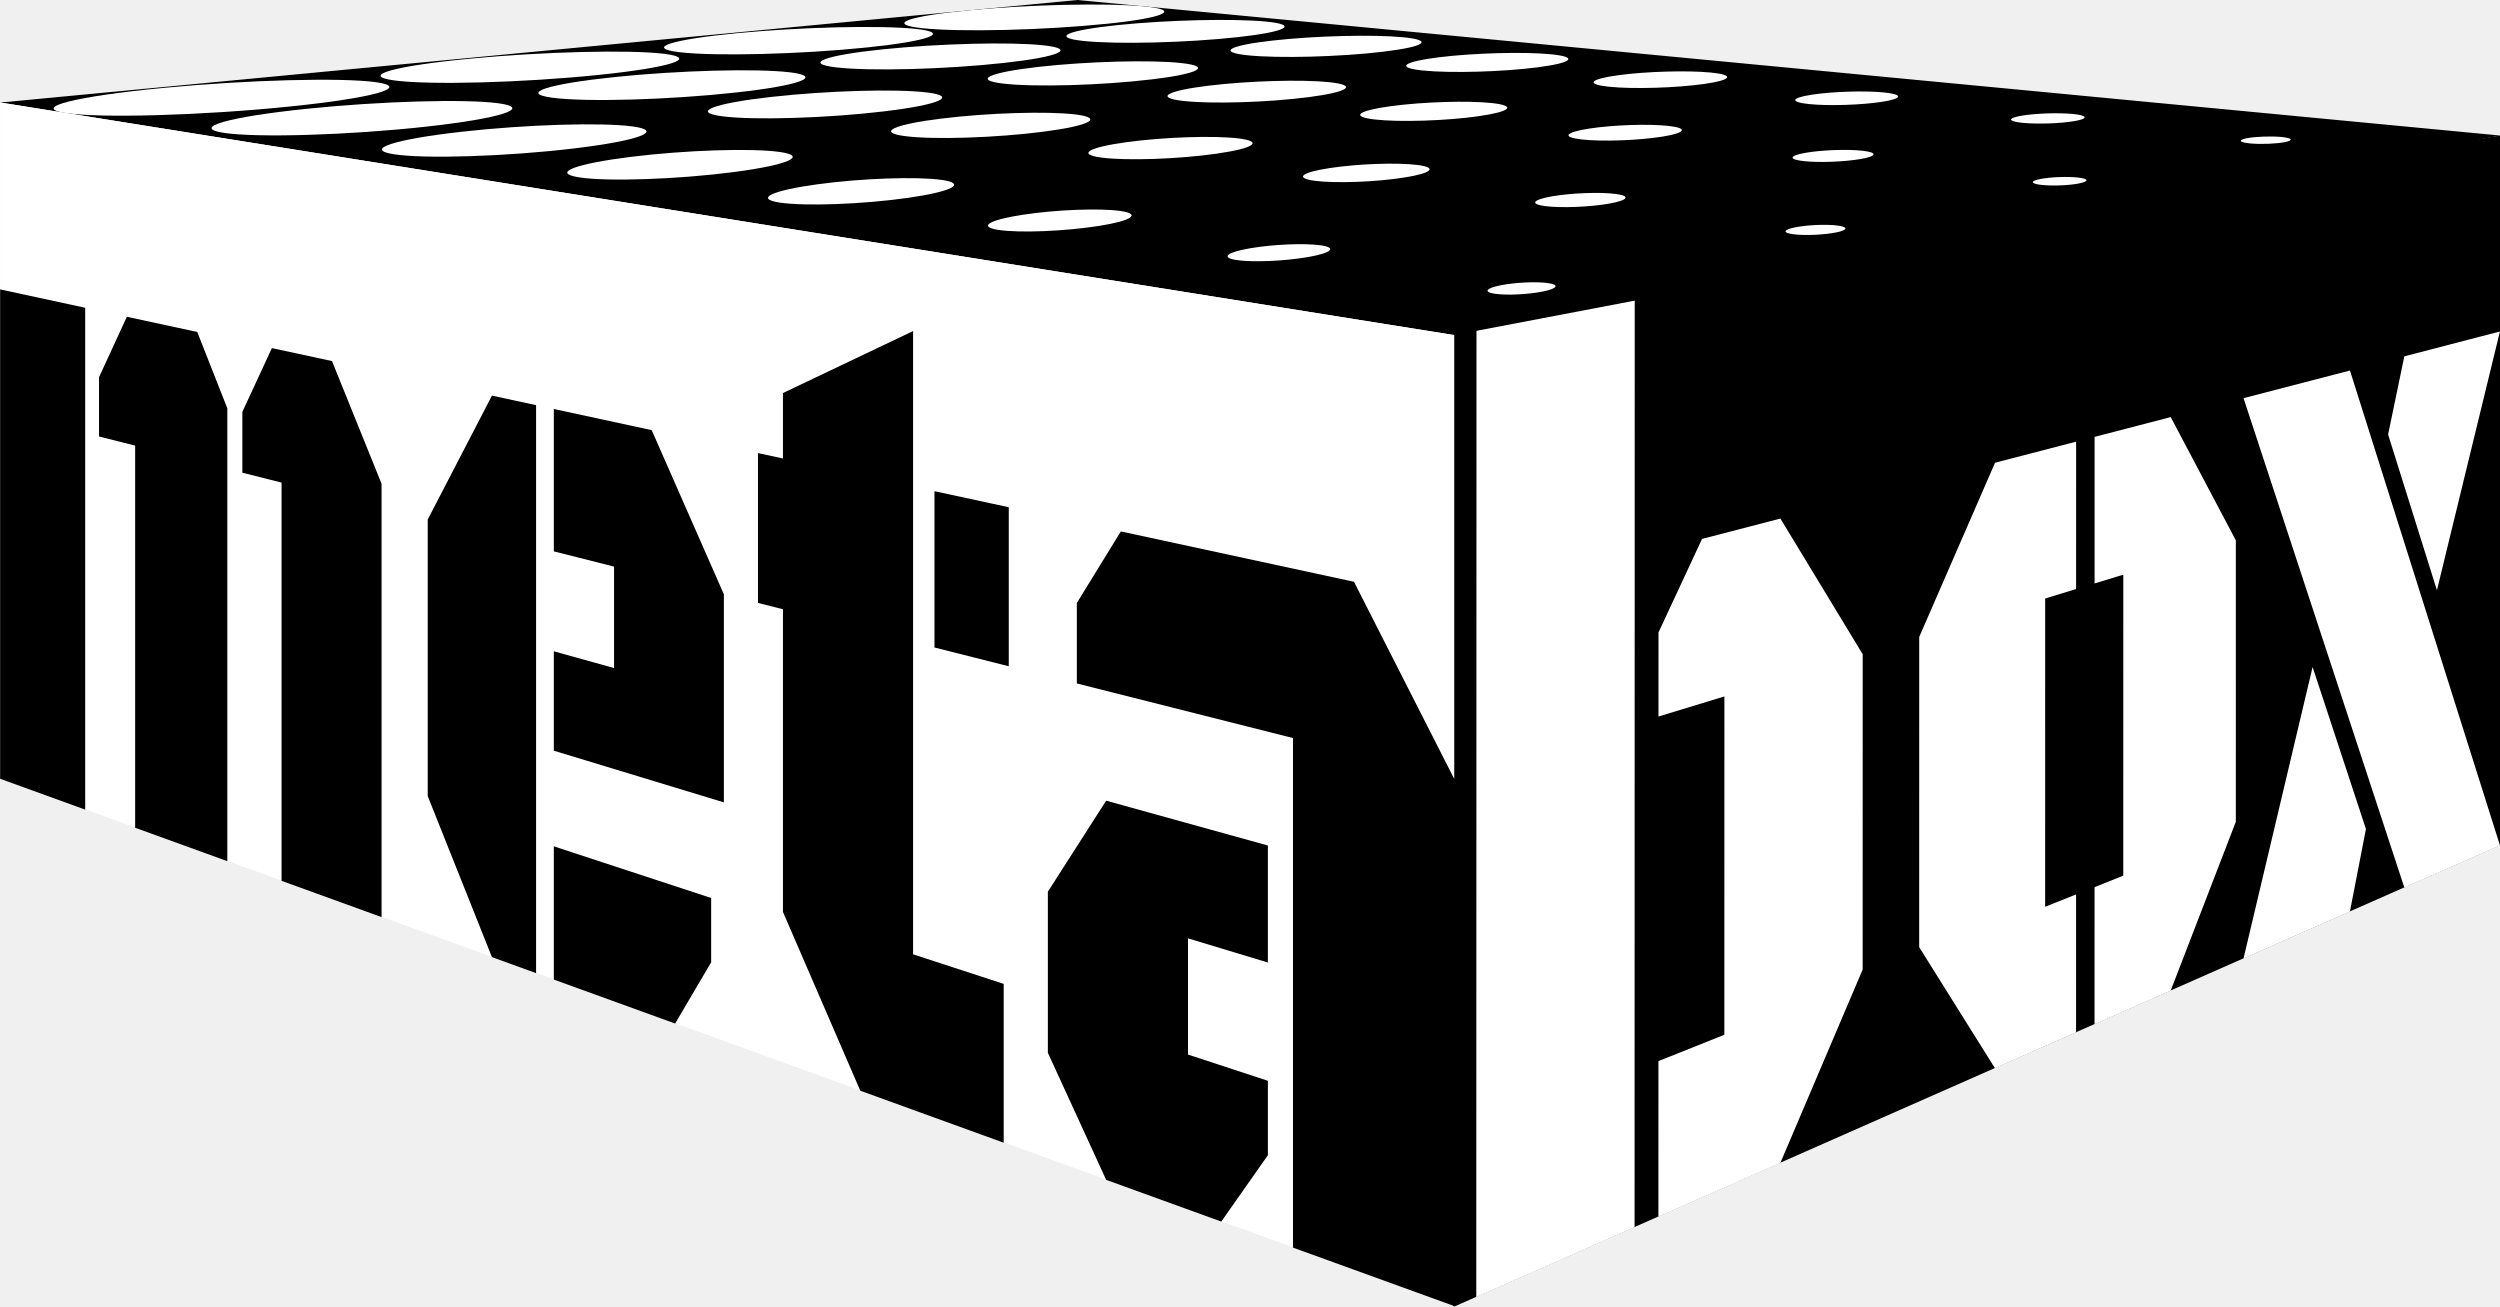
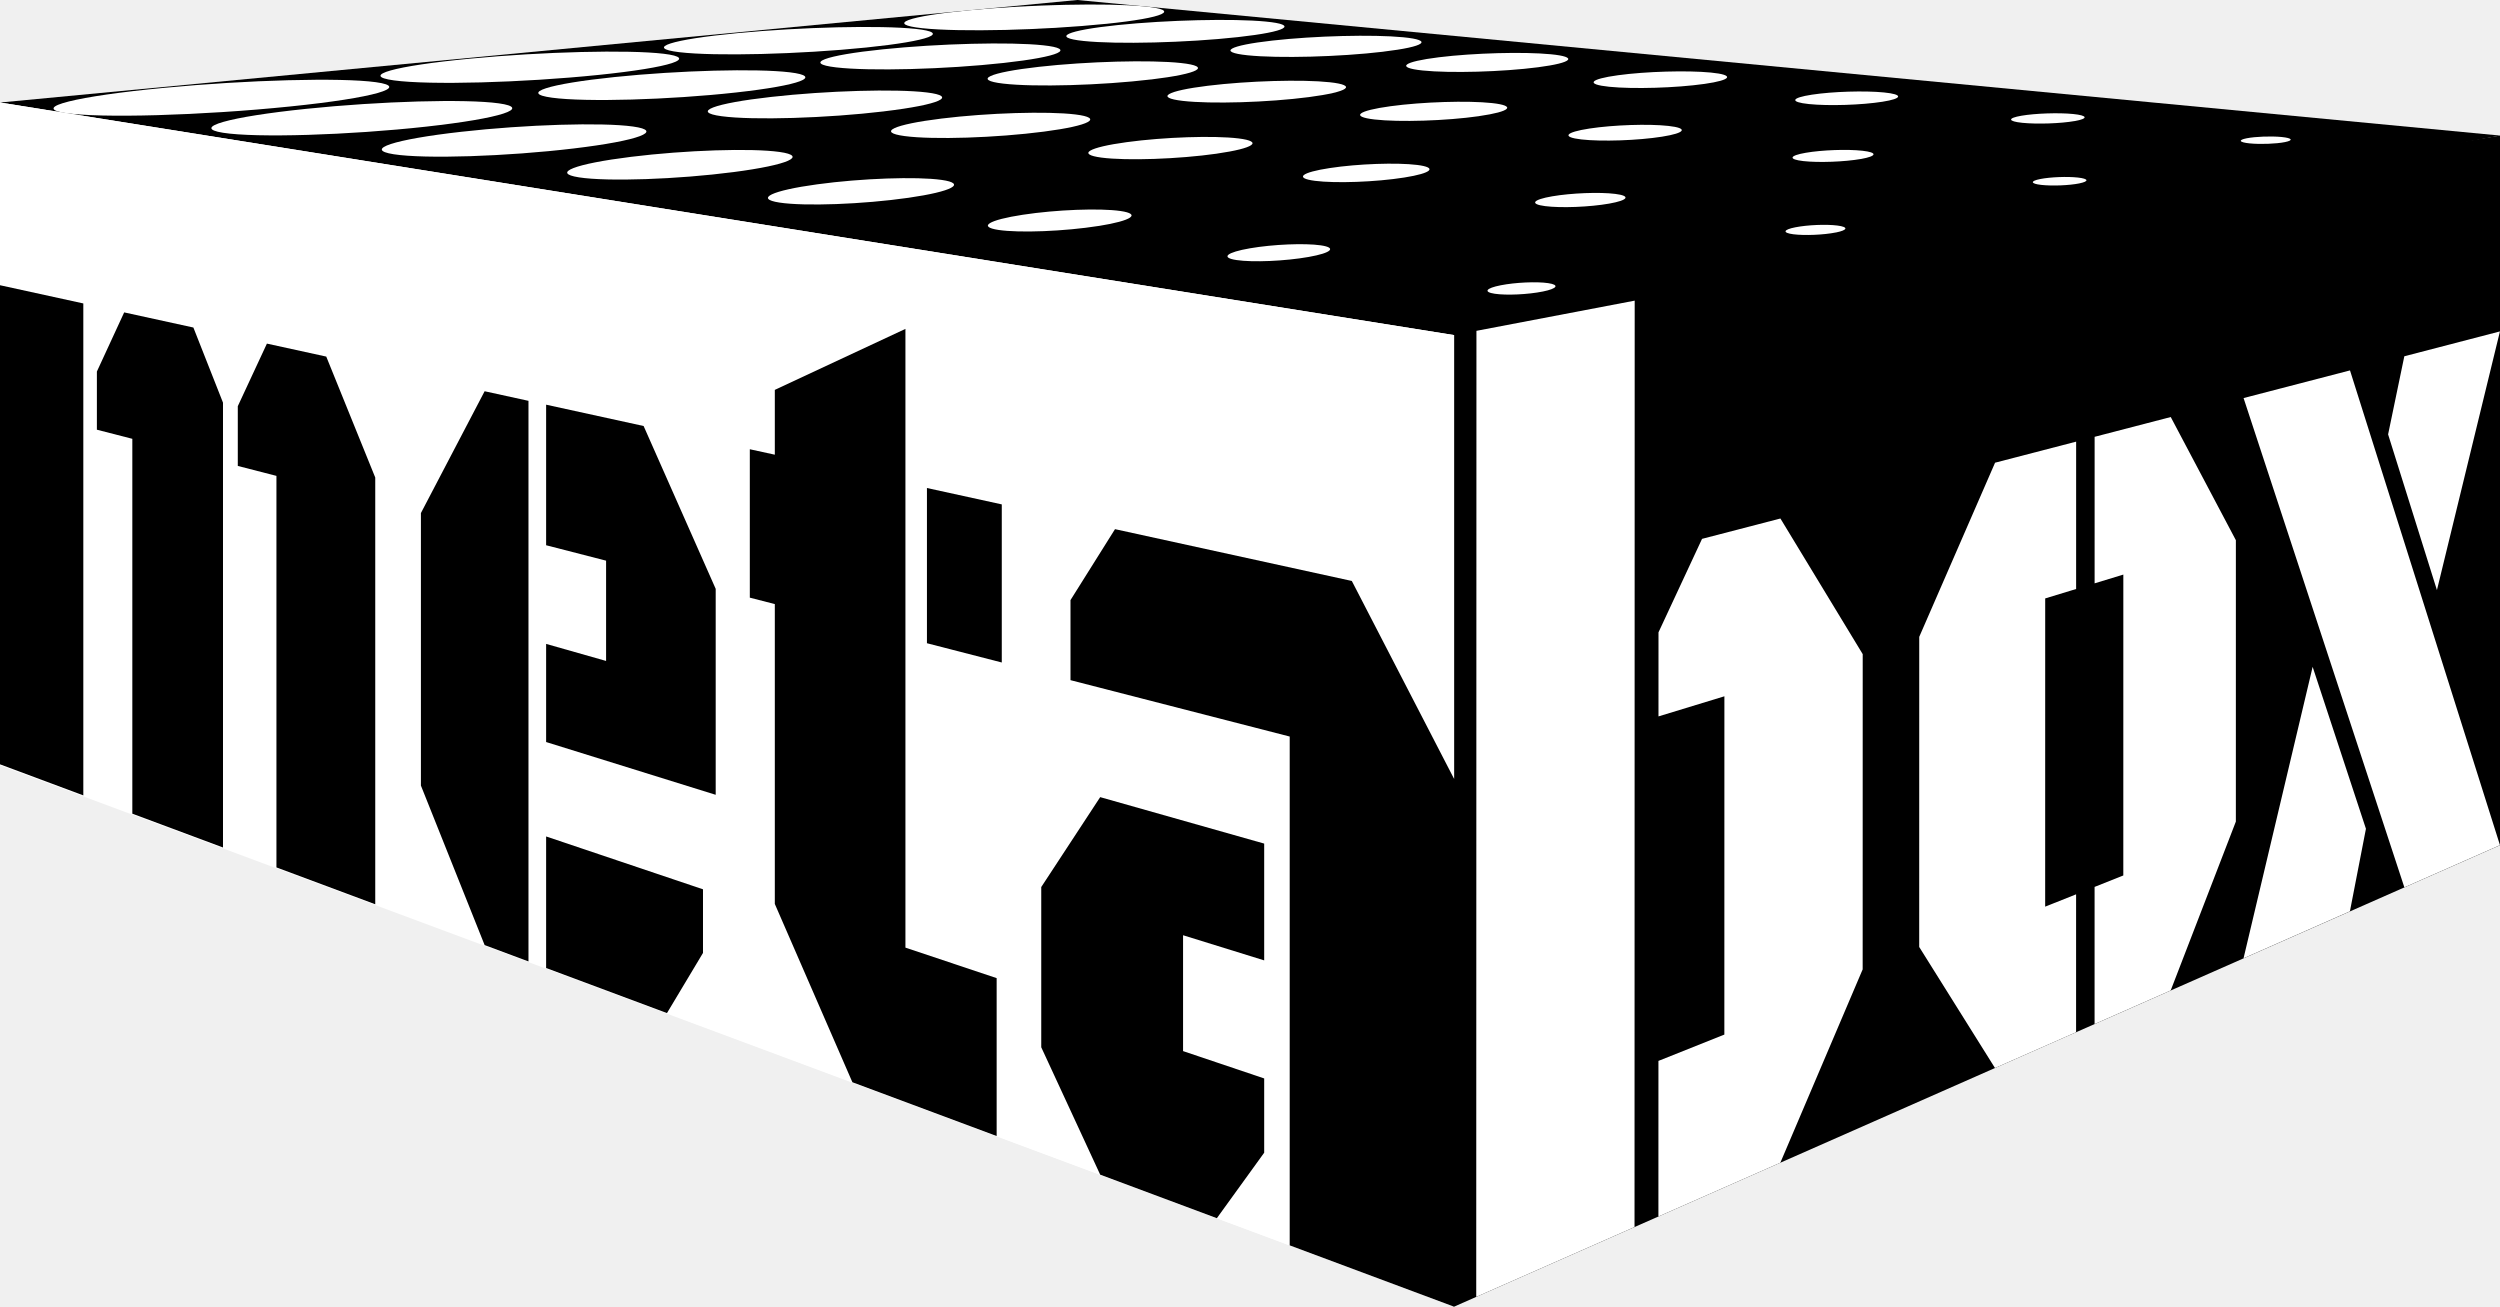
- <svg xmlns="http://www.w3.org/2000/svg" width="75.279mm" height="39.344mm" viewBox="0 0 75.287 39.348" version="1.1" id="svg5">
+ <svg xmlns="http://www.w3.org/2000/svg" width="75.283mm" height="39.348mm" viewBox="0 0 75.283 39.348" version="1.1" id="svg5">
  <defs id="defs2">
+     <rect x="87.391" y="159.177" width="117.042" height="33.162" id="rect5" />
+     <rect x="52.021" y="141.929" width="164.582" height="42.195" id="rect4" />
    <linearGradient id="swatch1">
      <stop style="stop-color:#010101;stop-opacity:1;" offset="0" id="stop1" />
    </linearGradient>
+     <rect x="151.003" y="515.386" width="162.159" height="76.868" id="rect494" />
+     <filter id="mask-powermask-path-effect20443_inverse" style="color-interpolation-filters:sRGB" height="100" width="100" x="-50" y="-50">
+       <feColorMatrix id="mask-powermask-path-effect20443_primitive1" values="1" type="saturate" result="fbSourceGraphic" />
+       <feColorMatrix id="mask-powermask-path-effect20443_primitive2" values="-1 0 0 0 1 0 -1 0 0 1 0 0 -1 0 1 0 0 0 1 0 " in="fbSourceGraphic" />
+     </filter>
+     <filter id="mask-powermask-path-effect20847_inverse" style="color-interpolation-filters:sRGB" height="100" width="100" x="-50" y="-50">
+       <feColorMatrix id="mask-powermask-path-effect20847_primitive1" values="1" type="saturate" result="fbSourceGraphic" />
+       <feColorMatrix id="mask-powermask-path-effect20847_primitive2" values="-1 0 0 0 1 0 -1 0 0 1 0 0 -1 0 1 0 0 0 1 0 " in="fbSourceGraphic" />
+     </filter>
+     <filter id="mask-powermask-path-effect1306_inverse" style="color-interpolation-filters:sRGB" height="100" width="100" x="-50" y="-50">
+       <feColorMatrix id="mask-powermask-path-effect1306_primitive1" values="1" type="saturate" result="fbSourceGraphic" />
+       <feColorMatrix id="mask-powermask-path-effect1306_primitive2" values="-1 0 0 0 1 0 -1 0 0 1 0 0 -1 0 1 0 0 0 1 0 " in="fbSourceGraphic" />
+     </filter>
+     <mask maskUnits="userSpaceOnUse" id="mask-powermask-path-effect2262" />
+     <filter id="mask-powermask-path-effect3401_inverse" style="color-interpolation-filters:sRGB" height="100" width="100" x="-50" y="-50">
+       <feColorMatrix id="mask-powermask-path-effect3401_primitive1" values="1" type="saturate" result="fbSourceGraphic" />
+       <feColorMatrix id="mask-powermask-path-effect3401_primitive2" values="-1 0 0 0 1 0 -1 0 0 1 0 0 -1 0 1 0 0 0 1 0 " in="fbSourceGraphic" />
+     </filter>
+     <filter id="mask-powermask-path-effect3417_inverse" style="color-interpolation-filters:sRGB" height="100" width="100" x="-50" y="-50">
+       <feColorMatrix id="mask-powermask-path-effect3417_primitive1" values="1" type="saturate" result="fbSourceGraphic" />
+       <feColorMatrix id="mask-powermask-path-effect3417_primitive2" values="-1 0 0 0 1 0 -1 0 0 1 0 0 -1 0 1 0 0 0 1 0 " in="fbSourceGraphic" />
+     </filter>
+     <mask maskUnits="userSpaceOnUse" id="mask-powermask-path-effect3433">
+       <g id="g3431" style="fill:#000000;fill-opacity:1" transform="matrix(-1.09885,0.00160902,0,1,0.7927271,27.88483)">
+         <path d="m 87.272,135.357 v 2.078 q 0.384,-0.399 0.782,-0.608 0.399,-0.214 0.987,-0.214 0.678,0 1.186,0.324 0.513,0.319 0.792,0.932 0.284,0.608 0.284,1.445 0,0.618 -0.159,1.136 -0.154,0.513 -0.453,0.892 -0.299,0.379 -0.728,0.588 -0.424,0.204 -0.937,0.204 -0.314,0 -0.593,-0.075 -0.274,-0.075 -0.468,-0.194 -0.194,-0.125 -0.334,-0.254 -0.135,-0.13 -0.359,-0.389 v 0.135 q 0,0.384 -0.184,0.583 -0.184,0.194 -0.468,0.194 -0.289,0 -0.463,-0.194 -0.169,-0.199 -0.169,-0.583 v -5.94 q 0,-0.414 0.164,-0.623 0.169,-0.214 0.468,-0.214 0.314,0 0.483,0.204 0.169,0.199 0.169,0.573 z m 0.065,4.041 q 0,0.812 0.369,1.251 0.374,0.434 0.977,0.434 0.513,0 0.882,-0.444 0.374,-0.448 0.374,-1.281 0,-0.538 -0.154,-0.927 -0.154,-0.389 -0.439,-0.598 -0.284,-0.214 -0.663,-0.214 -0.389,0 -0.693,0.214 -0.304,0.209 -0.478,0.613 -0.174,0.399 -0.174,0.952 z" style="font-size:29.333px;line-height:1.25;font-family:'Arial Rounded MT Bold';-inkscape-font-specification:'Arial Rounded MT Bold, ';white-space:pre;fill:#000000;fill-opacity:1;stroke-width:0.348" id="path3425" />
+         <path d="m 97.487,139.368 q 0,0.608 -0.189,1.121 -0.189,0.513 -0.548,0.882 -0.359,0.369 -0.857,0.568 -0.498,0.194 -1.121,0.194 -0.618,0 -1.111,-0.199 -0.493,-0.199 -0.857,-0.568 -0.359,-0.374 -0.548,-0.877 -0.184,-0.508 -0.184,-1.121 0,-0.618 0.189,-1.131 0.189,-0.513 0.543,-0.877 0.354,-0.364 0.857,-0.558 0.503,-0.199 1.111,-0.199 0.618,0 1.121,0.199 0.503,0.199 0.862,0.568 0.359,0.369 0.543,0.877 0.189,0.508 0.189,1.121 z m -1.365,0 q 0,-0.832 -0.369,-1.296 -0.364,-0.463 -0.982,-0.463 -0.399,0 -0.703,0.209 -0.304,0.204 -0.468,0.608 -0.164,0.404 -0.164,0.942 0,0.533 0.159,0.932 0.164,0.399 0.463,0.613 0.304,0.209 0.713,0.209 0.618,0 0.982,-0.463 0.369,-0.468 0.369,-1.291 z" style="font-size:29.333px;line-height:1.25;font-family:'Arial Rounded MT Bold';-inkscape-font-specification:'Arial Rounded MT Bold, ';white-space:pre;fill:#000000;fill-opacity:1;stroke-width:0.348" id="path3427" />
+         <path d="m 101.254,141.571 -0.987,-1.45 -1.012,1.45 q -0.219,0.304 -0.374,0.434 -0.149,0.13 -0.384,0.13 -0.259,0 -0.444,-0.159 -0.179,-0.164 -0.179,-0.374 0,-0.214 0.279,-0.613 l 1.231,-1.764 -1.091,-1.47 q -0.284,-0.364 -0.284,-0.633 0,-0.209 0.169,-0.364 0.169,-0.154 0.444,-0.154 0.239,0 0.394,0.135 0.159,0.135 0.369,0.424 l 0.882,1.206 0.857,-1.206 q 0.214,-0.299 0.369,-0.429 0.159,-0.13 0.394,-0.13 0.269,0 0.444,0.154 0.179,0.149 0.179,0.364 0,0.154 -0.075,0.299 -0.07,0.14 -0.219,0.334 l -1.091,1.47 1.231,1.764 q 0.289,0.414 0.289,0.623 0,0.214 -0.179,0.369 -0.179,0.154 -0.444,0.154 -0.234,0 -0.399,-0.135 -0.159,-0.135 -0.369,-0.429 z" style="font-size:29.333px;line-height:1.25;font-family:'Arial Rounded MT Bold';-inkscape-font-specification:'Arial Rounded MT Bold, ';white-space:pre;fill:#000000;fill-opacity:1;stroke-width:0.348" id="path3429" />
+       </g>
+     </mask>
+     <filter id="mask-powermask-path-effect609_inverse" style="color-interpolation-filters:sRGB" height="100" width="100" x="-50" y="-50">
+       <feColorMatrix id="mask-powermask-path-effect609_primitive1" values="1" type="saturate" result="fbSourceGraphic" />
+       <feColorMatrix id="mask-powermask-path-effect609_primitive2" values="-1 0 0 0 1 0 -1 0 0 1 0 0 -1 0 1 0 0 0 1 0 " in="fbSourceGraphic" />
+     </filter>
+     <filter id="mask-powermask-path-effect20896_inverse" style="color-interpolation-filters:sRGB" height="100" width="100" x="-50" y="-50">
+       <feColorMatrix id="mask-powermask-path-effect20896_primitive1" values="1" type="saturate" result="fbSourceGraphic" />
+       <feColorMatrix id="mask-powermask-path-effect20896_primitive2" values="-1 0 0 0 1 0 -1 0 0 1 0 0 -1 0 1 0 0 0 1 0 " in="fbSourceGraphic" />
+     </filter>
+     <filter id="mask-powermask-path-effect21396_inverse" style="color-interpolation-filters:sRGB" height="100" width="100" x="-50" y="-50">
+       <feColorMatrix id="mask-powermask-path-effect21396_primitive1" values="1" type="saturate" result="fbSourceGraphic" />
+       <feColorMatrix id="mask-powermask-path-effect21396_primitive2" values="-1 0 0 0 1 0 -1 0 0 1 0 0 -1 0 1 0 0 0 1 0 " in="fbSourceGraphic" />
+     </filter>
+     <filter id="mask-powermask-path-effect23101_inverse" style="color-interpolation-filters:sRGB" height="100" width="100" x="-50" y="-50">
+       <feColorMatrix id="mask-powermask-path-effect23101_primitive1" values="1" type="saturate" result="fbSourceGraphic" />
+       <feColorMatrix id="mask-powermask-path-effect23101_primitive2" values="-1 0 0 0 1 0 -1 0 0 1 0 0 -1 0 1 0 0 0 1 0 " in="fbSourceGraphic" />
+     </filter>
+     <filter id="mask-powermask-path-effect3_inverse" style="color-interpolation-filters:sRGB" height="100" width="100" x="-50" y="-50">
+       <feColorMatrix id="mask-powermask-path-effect3_primitive1" values="1" type="saturate" result="fbSourceGraphic" />
+       <feColorMatrix id="mask-powermask-path-effect3_primitive2" values="-1 0 0 0 1 0 -1 0 0 1 0 0 -1 0 1 0 0 0 1 0 " in="fbSourceGraphic" />
+     </filter>
+     <filter id="mask-powermask-path-effect5_inverse" style="color-interpolation-filters:sRGB" height="100" width="100" x="-50" y="-50">
+       <feColorMatrix id="mask-powermask-path-effect5_primitive1" values="1" type="saturate" result="fbSourceGraphic" />
+       <feColorMatrix id="mask-powermask-path-effect5_primitive2" values="-1 0 0 0 1 0 -1 0 0 1 0 0 -1 0 1 0 0 0 1 0 " in="fbSourceGraphic" />
+     </filter>
    <mask maskUnits="userSpaceOnUse" id="mask-powermask-path-effect33">
      <path id="mask-powermask-path-effect33_box" style="fill:#ffffff;fill-opacity:1" d="M -1,-1 H 76.283 V 11.091 H -1 Z" />
      <g id="g33" style="fill:#000000;fill-opacity:1" transform="translate(-71.31184,-126.9002)">
        <path id="path1" style="fill:#000000;fill-opacity:1;stroke-width:2.102;stroke-linejoin:round;stroke-miterlimit:3.8;paint-order:stroke fill markers" d="m 104.605,127.619 c -1.867,0.191 -4.371,0.252 -5.516,0.131 -1.123,-0.119 -0.453,-0.363 1.422,-0.541 1.814,-0.173 4.133,-0.224 5.248,-0.117 1.135,0.108 0.65,0.343 -1.154,0.528 z" />
        <path id="path2" style="fill:#000000;fill-opacity:1;stroke-width:1.978;stroke-linejoin:round;stroke-miterlimit:3.8;paint-order:stroke fill markers" d="m 104.48,127.607 c -1.755,0.18 -4.107,0.236 -5.183,0.123 -1.058,-0.112 -0.432,-0.341 1.33,-0.509 1.709,-0.163 3.896,-0.211 4.946,-0.111 1.068,0.102 0.607,0.323 -1.093,0.497 z" />
        <path id="path3" style="fill:#000000;fill-opacity:1;stroke-width:1.978;stroke-linejoin:round;stroke-miterlimit:3.8;paint-order:stroke fill markers" d="m 97.4,128.331 c -1.994,0.204 -4.551,0.269 -5.63,0.141 -1.059,-0.126 -0.236,-0.385 1.758,-0.575 1.93,-0.184 4.294,-0.239 5.352,-0.127 1.077,0.114 0.447,0.363 -1.481,0.561 z" />
        <path id="path4" style="fill:#000000;fill-opacity:1;stroke-width:1.978;stroke-linejoin:round;stroke-miterlimit:3.8;paint-order:stroke fill markers" d="m 89.329,129.157 c -2.286,0.234 -5.085,0.31 -6.155,0.164 -1.049,-0.143 0.021,-0.438 2.296,-0.655 2.197,-0.21 4.767,-0.273 5.826,-0.147 1.078,0.129 0.237,0.412 -1.967,0.638 z" />
        <path id="path5" style="fill:#000000;fill-opacity:1;stroke-width:1.978;stroke-linejoin:round;stroke-miterlimit:3.8;paint-order:stroke fill markers" d="m 80.044,130.107 c -2.646,0.271 -5.735,0.36 -6.781,0.193 -1.024,-0.164 0.36,-0.504 2.981,-0.754 2.524,-0.241 5.337,-0.315 6.385,-0.171 1.069,0.147 -0.041,0.472 -2.585,0.732 z" />
        <path id="path6" style="fill:#000000;fill-opacity:1;stroke-width:1.739;stroke-linejoin:round;stroke-miterlimit:3.8;paint-order:stroke fill markers" d="m 108.588,128.018 c -1.53,0.169 -3.635,0.222 -4.646,0.116 -0.995,-0.104 -0.51,-0.32 1.029,-0.479 1.497,-0.154 3.468,-0.201 4.454,-0.106 1.001,0.096 0.649,0.305 -0.837,0.469 z" />
        <path id="path7" style="fill:#000000;fill-opacity:1;stroke-width:1.739;stroke-linejoin:round;stroke-miterlimit:3.8;paint-order:stroke fill markers" d="m 101.543,128.795 c -1.745,0.193 -4.039,0.254 -5.057,0.134 -1.001,-0.118 -0.343,-0.363 1.407,-0.543 1.698,-0.175 3.834,-0.229 4.831,-0.122 1.013,0.108 0.511,0.344 -1.181,0.531 z" />
        <path id="path8" style="fill:#000000;fill-opacity:1;stroke-width:1.739;stroke-linejoin:round;stroke-miterlimit:3.8;paint-order:stroke fill markers" d="m 93.478,129.685 c -2.01,0.222 -4.527,0.294 -5.543,0.157 -0.998,-0.135 -0.119,-0.415 1.887,-0.622 1.943,-0.201 4.272,-0.262 5.274,-0.142 1.018,0.123 0.326,0.392 -1.618,0.607 z" />
        <path id="path9" style="fill:#000000;fill-opacity:1;stroke-width:1.739;stroke-linejoin:round;stroke-miterlimit:3.8;paint-order:stroke fill markers" d="m 84.152,130.713 c -2.339,0.258 -5.124,0.343 -6.125,0.185 -0.981,-0.155 0.181,-0.48 2.504,-0.72 2.244,-0.232 4.803,-0.304 5.799,-0.166 1.014,0.14 0.078,0.452 -2.179,0.701 z" />
        <path id="path10" style="fill:#000000;fill-opacity:1;stroke-width:1.5;stroke-linejoin:round;stroke-miterlimit:3.8;paint-order:stroke fill markers" d="m 112.966,128.457 c -1.304,0.156 -3.152,0.205 -4.086,0.108 -0.921,-0.096 -0.567,-0.295 0.747,-0.443 1.282,-0.144 3.026,-0.188 3.937,-0.1 0.922,0.089 0.673,0.283 -0.598,0.434 z" />
        <path id="path11" style="fill:#000000;fill-opacity:1;stroke-width:1.5;stroke-linejoin:round;stroke-miterlimit:3.8;paint-order:stroke fill markers" d="m 105.979,129.292 c -1.494,0.179 -3.512,0.236 -4.457,0.126 -0.931,-0.109 -0.428,-0.336 1.072,-0.505 1.461,-0.164 3.357,-0.215 4.281,-0.115 0.937,0.101 0.557,0.321 -0.896,0.495 z" />
        <path id="path12" style="fill:#000000;fill-opacity:1;stroke-width:1.5;stroke-linejoin:round;stroke-miterlimit:3.8;paint-order:stroke fill markers" d="m 97.941,130.253 c -1.729,0.207 -3.95,0.274 -4.898,0.147 -0.934,-0.125 -0.24,-0.387 1.49,-0.581 1.681,-0.189 3.754,-0.248 4.687,-0.135 0.947,0.115 0.4,0.368 -1.279,0.568 z" />
        <path id="path13" style="fill:#000000;fill-opacity:1;stroke-width:1.5;stroke-linejoin:round;stroke-miterlimit:3.8;paint-order:stroke fill markers" d="m 88.596,131.37 c -2.024,0.242 -4.489,0.322 -5.43,0.175 -0.925,-0.145 0.019,-0.45 2.034,-0.676 1.954,-0.22 4.24,-0.289 5.172,-0.159 0.948,0.132 0.184,0.426 -1.777,0.66 z" />
        <path id="path14" style="fill:#000000;fill-opacity:1;stroke-width:1.253;stroke-linejoin:round;stroke-miterlimit:3.8;paint-order:stroke fill markers" d="m 117.632,128.925 c -1.071,0.14 -2.643,0.184 -3.479,0.098 -0.826,-0.086 -0.594,-0.264 0.487,-0.398 1.058,-0.13 2.554,-0.17 3.37,-0.091 0.826,0.08 0.669,0.254 -0.379,0.391 z" />
        <path id="path15" style="fill:#000000;fill-opacity:1;stroke-width:1.253;stroke-linejoin:round;stroke-miterlimit:3.8;paint-order:stroke fill markers" d="m 110.729,129.824 c -1.233,0.161 -2.953,0.213 -3.804,0.114 -0.84,-0.098 -0.485,-0.302 0.756,-0.455 1.213,-0.149 2.842,-0.196 3.674,-0.106 0.842,0.091 0.577,0.29 -0.627,0.447 z" />
        <path id="path16" style="fill:#000000;fill-opacity:1;stroke-width:1.253;stroke-linejoin:round;stroke-miterlimit:3.8;paint-order:stroke fill markers" d="m 102.746,130.864 c -1.435,0.187 -3.332,0.249 -4.192,0.134 -0.848,-0.113 -0.333,-0.35 1.106,-0.527 1.403,-0.173 3.192,-0.227 4.036,-0.124 0.855,0.105 0.449,0.335 -0.95,0.517 z" />
        <path id="path17" style="fill:#000000;fill-opacity:1;stroke-width:1.253;stroke-linejoin:round;stroke-miterlimit:3.8;paint-order:stroke fill markers" d="m 93.41,132.081 c -1.691,0.22 -3.803,0.294 -4.663,0.16 -0.847,-0.131 -0.121,-0.409 1.568,-0.618 1.643,-0.203 3.622,-0.267 4.471,-0.147 0.861,0.121 0.268,0.39 -1.376,0.605 z" />
        <path id="path18" style="fill:#000000;fill-opacity:1;stroke-width:1.014;stroke-linejoin:round;stroke-miterlimit:3.8;paint-order:stroke fill markers" d="m 122.638,129.427 c -0.849,0.121 -2.143,0.16 -2.87,0.086 -0.72,-0.074 -0.591,-0.23 0.267,-0.347 0.842,-0.115 2.085,-0.15 2.796,-0.081 0.718,0.07 0.641,0.223 -0.192,0.342 z" />
        <path id="path19" style="fill:#000000;fill-opacity:1;stroke-width:1.014;stroke-linejoin:round;stroke-miterlimit:3.8;paint-order:stroke fill markers" d="m 115.849,130.398 c -0.982,0.141 -2.402,0.186 -3.146,0.1 -0.736,-0.085 -0.51,-0.264 0.48,-0.399 0.97,-0.132 2.328,-0.174 3.057,-0.095 0.736,0.08 0.572,0.255 -0.39,0.393 z" />
        <path id="path20" style="fill:#000000;fill-opacity:1;stroke-width:1.014;stroke-linejoin:round;stroke-miterlimit:3.8;paint-order:stroke fill markers" d="m 107.956,131.527 c -1.149,0.164 -2.72,0.219 -3.477,0.119 -0.748,-0.099 -0.394,-0.308 0.761,-0.465 1.13,-0.154 2.626,-0.203 3.369,-0.112 0.751,0.093 0.473,0.296 -0.652,0.457 z" />
        <path id="path21" style="fill:#000000;fill-opacity:1;stroke-width:1.014;stroke-linejoin:round;stroke-miterlimit:3.8;paint-order:stroke fill markers" d="m 98.664,132.857 c -1.363,0.195 -3.119,0.26 -3.882,0.143 -0.753,-0.116 -0.227,-0.363 1.137,-0.549 1.334,-0.182 2.995,-0.24 3.748,-0.133 0.761,0.108 0.329,0.348 -1.003,0.539 z" />
        <path id="path22" style="fill:#000000;fill-opacity:1;stroke-width:0.767;stroke-linejoin:round;stroke-miterlimit:3.8;paint-order:stroke fill markers" d="m 127.998,129.964 c -0.624,0.099 -1.621,0.131 -2.212,0.07 -0.587,-0.06 -0.542,-0.187 0.089,-0.283 0.622,-0.095 1.587,-0.124 2.168,-0.067 0.585,0.058 0.57,0.183 -0.045,0.28 z" />
        <path id="path23" style="fill:#000000;fill-opacity:1;stroke-width:0.767;stroke-linejoin:round;stroke-miterlimit:3.8;paint-order:stroke fill markers" d="m 121.362,131.016 c -0.726,0.115 -1.822,0.153 -2.431,0.083 -0.604,-0.069 -0.488,-0.216 0.244,-0.328 0.721,-0.11 1.779,-0.145 2.377,-0.079 0.603,0.066 0.524,0.211 -0.191,0.324 z" />
        <path id="path24" style="fill:#000000;fill-opacity:1;stroke-width:0.767;stroke-linejoin:round;stroke-miterlimit:3.8;paint-order:stroke fill markers" d="m 113.599,132.246 c -0.855,0.136 -2.07,0.18 -2.695,0.099 -0.619,-0.081 -0.408,-0.254 0.452,-0.384 0.846,-0.129 2.015,-0.17 2.629,-0.094 0.62,0.077 0.455,0.246 -0.386,0.379 z" />
        <path id="path25" style="fill:#000000;fill-opacity:1;stroke-width:0.767;stroke-linejoin:round;stroke-miterlimit:3.8;paint-order:stroke fill markers" d="m 104.397,133.704 c -1.022,0.162 -2.385,0.216 -3.02,0.12 -0.629,-0.096 -0.289,-0.301 0.736,-0.457 1.006,-0.153 2.312,-0.203 2.938,-0.113 0.632,0.091 0.349,0.292 -0.654,0.451 z" />
        <path id="path26" style="fill:#000000;fill-opacity:1;stroke-width:0.536;stroke-linejoin:round;stroke-miterlimit:3.8;paint-order:stroke fill markers" d="m 133.789,130.545 c -0.421,0.075 -1.13,0.099 -1.576,0.054 -0.444,-0.045 -0.454,-0.141 -0.029,-0.214 0.421,-0.072 1.114,-0.095 1.554,-0.052 0.442,0.044 0.468,0.139 0.051,0.213 z" />
        <path id="path27" style="fill:#000000;fill-opacity:1;stroke-width:0.536;stroke-linejoin:round;stroke-miterlimit:3.8;paint-order:stroke fill markers" d="m 127.352,131.687 c -0.493,0.087 -1.274,0.116 -1.737,0.064 -0.46,-0.052 -0.424,-0.164 0.073,-0.25 0.491,-0.085 1.253,-0.112 1.709,-0.061 0.459,0.051 0.442,0.161 -0.046,0.248 z" />
        <path id="path28" style="fill:#000000;fill-opacity:1;stroke-width:0.536;stroke-linejoin:round;stroke-miterlimit:3.8;paint-order:stroke fill markers" d="m 119.772,133.031 c -0.584,0.104 -1.454,0.138 -1.932,0.076 -0.475,-0.061 -0.375,-0.194 0.213,-0.295 0.581,-0.1 1.426,-0.132 1.898,-0.073 0.474,0.059 0.398,0.19 -0.179,0.292 z" />
        <path id="path29" style="fill:#000000;fill-opacity:1;stroke-width:0.536;stroke-linejoin:round;stroke-miterlimit:3.8;paint-order:stroke fill markers" d="m 110.719,134.638 c -0.704,0.125 -1.683,0.167 -2.173,0.093 -0.487,-0.073 -0.299,-0.232 0.408,-0.354 0.697,-0.12 1.646,-0.159 2.13,-0.089 0.488,0.071 0.33,0.227 -0.365,0.35 z" />
        <path id="path30" style="fill:#000000;fill-opacity:1;stroke-width:0.354;stroke-linejoin:round;stroke-miterlimit:3.8;paint-order:stroke fill markers" d="m 140.12,131.179 c -0.266,0.054 -0.744,0.071 -1.064,0.039 -0.319,-0.032 -0.357,-0.101 -0.088,-0.154 0.267,-0.052 0.737,-0.069 1.053,-0.038 0.318,0.032 0.363,0.1 0.099,0.153 z" />
        <path id="path31" style="fill:#000000;fill-opacity:1;stroke-width:0.346;stroke-linejoin:round;stroke-miterlimit:3.8;paint-order:stroke fill markers" d="m 133.926,132.423 c -0.306,0.062 -0.821,0.082 -1.148,0.045 -0.325,-0.037 -0.335,-0.116 -0.027,-0.177 0.306,-0.06 0.813,-0.08 1.135,-0.044 0.324,0.036 0.343,0.114 0.039,0.176 z" />
        <path id="path32" style="fill:#000000;fill-opacity:1;stroke-width:0.346;stroke-linejoin:round;stroke-miterlimit:3.8;paint-order:stroke fill markers" d="m 126.598,133.9 c -0.366,0.074 -0.941,0.098 -1.281,0.055 -0.338,-0.043 -0.31,-0.138 0.058,-0.21 0.365,-0.072 0.93,-0.096 1.266,-0.053 0.337,0.043 0.32,0.136 -0.043,0.209 z" />
        <path id="path33" style="fill:#000000;fill-opacity:1;stroke-width:0.346;stroke-linejoin:round;stroke-miterlimit:3.8;paint-order:stroke fill markers" d="m 117.77,135.679 c -0.445,0.09 -1.095,0.12 -1.447,0.067 -0.35,-0.052 -0.268,-0.167 0.179,-0.255 0.442,-0.087 1.079,-0.116 1.428,-0.065 0.35,0.051 0.281,0.164 -0.159,0.253 z" />
      </g>
    </mask>
+     <filter id="mask-powermask-path-effect33_inverse" style="color-interpolation-filters:sRGB" height="100" width="100" x="-50" y="-50">
+       <feColorMatrix id="mask-powermask-path-effect33_primitive1" values="1" type="saturate" result="fbSourceGraphic" />
+       <feColorMatrix id="mask-powermask-path-effect33_primitive2" values="-1 0 0 0 1 0 -1 0 0 1 0 0 -1 0 1 0 0 0 1 0 " in="fbSourceGraphic" />
+     </filter>
+     <filter id="mask-powermask-path-effect36_inverse" style="color-interpolation-filters:sRGB" height="100" width="100" x="-50" y="-50">
+       <feColorMatrix id="mask-powermask-path-effect36_primitive1" values="1" type="saturate" result="fbSourceGraphic" />
+       <feColorMatrix id="mask-powermask-path-effect36_primitive2" values="-1 0 0 0 1 0 -1 0 0 1 0 0 -1 0 1 0 0 0 1 0 " in="fbSourceGraphic" />
+     </filter>
+     <filter id="mask-powermask-path-effect108_inverse" style="color-interpolation-filters:sRGB" height="100" width="100" x="-50" y="-50">
+       <feColorMatrix id="mask-powermask-path-effect108_primitive1" values="1" type="saturate" result="fbSourceGraphic" />
+       <feColorMatrix id="mask-powermask-path-effect108_primitive2" values="-1 0 0 0 1 0 -1 0 0 1 0 0 -1 0 1 0 0 0 1 0 " in="fbSourceGraphic" />
+     </filter>
+     <filter id="mask-powermask-path-effect109_inverse" style="color-interpolation-filters:sRGB" height="100" width="100" x="-50" y="-50">
+       <feColorMatrix id="mask-powermask-path-effect109_primitive1" values="1" type="saturate" result="fbSourceGraphic" />
+       <feColorMatrix id="mask-powermask-path-effect109_primitive2" values="-1 0 0 0 1 0 -1 0 0 1 0 0 -1 0 1 0 0 0 1 0 " in="fbSourceGraphic" />
+     </filter>
+     <filter id="mask-powermask-path-effect129_inverse" style="color-interpolation-filters:sRGB" height="100" width="100" x="-50" y="-50">
+       <feColorMatrix id="mask-powermask-path-effect129_primitive1" values="1" type="saturate" result="fbSourceGraphic" />
+       <feColorMatrix id="mask-powermask-path-effect129_primitive2" values="-1 0 0 0 1 0 -1 0 0 1 0 0 -1 0 1 0 0 0 1 0 " in="fbSourceGraphic" />
+     </filter>
+     <filter id="mask-powermask-path-effect130_inverse" style="color-interpolation-filters:sRGB" height="100" width="100" x="-50" y="-50">
+       <feColorMatrix id="mask-powermask-path-effect130_primitive1" values="1" type="saturate" result="fbSourceGraphic" />
+       <feColorMatrix id="mask-powermask-path-effect130_primitive2" values="-1 0 0 0 1 0 -1 0 0 1 0 0 -1 0 1 0 0 0 1 0 " in="fbSourceGraphic" />
+     </filter>
+     <filter id="mask-powermask-path-effect131_inverse" style="color-interpolation-filters:sRGB" height="100" width="100" x="-50" y="-50">
+       <feColorMatrix id="mask-powermask-path-effect131_primitive1" values="1" type="saturate" result="fbSourceGraphic" />
+       <feColorMatrix id="mask-powermask-path-effect131_primitive2" values="-1 0 0 0 1 0 -1 0 0 1 0 0 -1 0 1 0 0 0 1 0 " in="fbSourceGraphic" />
+     </filter>
+     <filter id="mask-powermask-path-effect151_inverse" style="color-interpolation-filters:sRGB" height="100" width="100" x="-50" y="-50">
+       <feColorMatrix id="mask-powermask-path-effect151_primitive1" values="1" type="saturate" result="fbSourceGraphic" />
+       <feColorMatrix id="mask-powermask-path-effect151_primitive2" values="-1 0 0 0 1 0 -1 0 0 1 0 0 -1 0 1 0 0 0 1 0 " in="fbSourceGraphic" />
+     </filter>
+     <filter id="mask-powermask-path-effect152_inverse" style="color-interpolation-filters:sRGB" height="100" width="100" x="-50" y="-50">
+       <feColorMatrix id="mask-powermask-path-effect152_primitive1" values="1" type="saturate" result="fbSourceGraphic" />
+       <feColorMatrix id="mask-powermask-path-effect152_primitive2" values="-1 0 0 0 1 0 -1 0 0 1 0 0 -1 0 1 0 0 0 1 0 " in="fbSourceGraphic" />
+     </filter>
+     <filter id="mask-powermask-path-effect153_inverse" style="color-interpolation-filters:sRGB" height="100" width="100" x="-50" y="-50">
+       <feColorMatrix id="mask-powermask-path-effect153_primitive1" values="1" type="saturate" result="fbSourceGraphic" />
+       <feColorMatrix id="mask-powermask-path-effect153_primitive2" values="-1 0 0 0 1 0 -1 0 0 1 0 0 -1 0 1 0 0 0 1 0 " in="fbSourceGraphic" />
+     </filter>
+     <filter id="mask-powermask-path-effect159_inverse" style="color-interpolation-filters:sRGB" height="100" width="100" x="-50" y="-50">
+       <feColorMatrix id="mask-powermask-path-effect159_primitive1" values="1" type="saturate" result="fbSourceGraphic" />
+       <feColorMatrix id="mask-powermask-path-effect159_primitive2" values="-1 0 0 0 1 0 -1 0 0 1 0 0 -1 0 1 0 0 0 1 0 " in="fbSourceGraphic" />
+     </filter>
+     <filter id="mask-powermask-path-effect173_inverse" style="color-interpolation-filters:sRGB" height="100" width="100" x="-50" y="-50">
+       <feColorMatrix id="mask-powermask-path-effect173_primitive1" values="1" type="saturate" result="fbSourceGraphic" />
+       <feColorMatrix id="mask-powermask-path-effect173_primitive2" values="-1 0 0 0 1 0 -1 0 0 1 0 0 -1 0 1 0 0 0 1 0 " in="fbSourceGraphic" />
+     </filter>
+     <filter id="mask-powermask-path-effect174_inverse" style="color-interpolation-filters:sRGB" height="100" width="100" x="-50" y="-50">
+       <feColorMatrix id="mask-powermask-path-effect174_primitive1" values="1" type="saturate" result="fbSourceGraphic" />
+       <feColorMatrix id="mask-powermask-path-effect174_primitive2" values="-1 0 0 0 1 0 -1 0 0 1 0 0 -1 0 1 0 0 0 1 0 " in="fbSourceGraphic" />
+     </filter>
    <mask maskUnits="userSpaceOnUse" id="mask-powermask-path-effect182">
      <path id="mask-powermask-path-effect182_box" style="fill:#ffffff;fill-opacity:1" d="m 42.787,3.082 h 33.496 v 37.266 h -33.496 z" />
    </mask>
    <filter id="mask-powermask-path-effect182_inverse" style="color-interpolation-filters:sRGB" height="100" width="100" x="-50" y="-50">
      <feColorMatrix id="mask-powermask-path-effect182_primitive1" values="1" type="saturate" result="fbSourceGraphic" />
      <feColorMatrix id="mask-powermask-path-effect182_primitive2" values="-1 0 0 0 1 0 -1 0 0 1 0 0 -1 0 1 0 0 0 1 0 " in="fbSourceGraphic" />
    </filter>
  </defs>
-   <g id="layer1" style="fill:#ffffff;fill-opacity:1" transform="translate(0.0037938)">
-     <path style="display:none;fill:#ffffff;fill-opacity:1;stroke:none;stroke-width:0.265;stroke-linejoin:round;stroke-miterlimit:3.8;stroke-dasharray:none;paint-order:stroke fill markers" id="rect1" width="43.787" height="36.261" x="9.9999988e-07" y="3.087" d="M 9.9999988e-7,3.087 43.787,10.091 l 0,29.257 L 0,23.048 Z" />
-     <path style="fill:#ffffff;fill-opacity:1;stroke:none;stroke-width:0.265;stroke-linejoin:round;stroke-miterlimit:3.8;stroke-dasharray:none;stroke-opacity:1;paint-order:stroke fill markers" id="rect3" width="35.378" height="9.635" x="32.441" y="0" d="M 32.441,0 75.214,4.1 43.787,10.091 9.9999988e-7,3.087 Z" />
+   <g id="layer1" style="fill:#ffffff;fill-opacity:1">
+     <path style="fill:#ffffff;fill-opacity:1;stroke:none;stroke-width:0.265;stroke-linejoin:round;stroke-miterlimit:3.8;stroke-dasharray:none;paint-order:stroke fill markers" id="rect1" width="43.787" height="36.261" x="9.9999988e-07" y="3.087" d="M 9.9999988e-7,3.087 43.787,10.091 l 0,29.257 L 0,23.048 Z" />
+     <path style="fill:#ffffff;fill-opacity:1;stroke:none;stroke-width:0.265;stroke-linejoin:round;stroke-miterlimit:3.8;paint-order:stroke fill markers" id="rect2" width="17.94" height="21.369" x="57.343" y="4.082" d="m 43.787,10.091 31.496,-6.008 -4e-6,21.369 -31.496,13.896 z" />
+     <path style="fill:#ffffff;fill-opacity:1;stroke:none;stroke-width:0.265;stroke-linejoin:round;stroke-miterlimit:3.8;stroke-dasharray:none;stroke-opacity:1;paint-order:stroke fill markers" id="rect3" width="35.378" height="9.635" x="32.441" y="0" d="M 32.441,0 75.283,4.082 43.787,10.091 9.9999988e-7,3.087 Z" />
  </g>
-   <path id="rect675" mask="url(#mask-powermask-path-effect33)" d="M 43.787,10.091 9.9999997e-7,3.087 32.441,0 l 42.842,4.082 -31.496,6.008" style="display:inline;fill:#000000;fill-opacity:1;stroke-width:1.142;stroke-linejoin:round;stroke-miterlimit:3.8;paint-order:stroke fill markers" transform="translate(0.0037938)" />
-   <path d="M 43.787,9.377 V 39.348 L 75.283,25.452 V 4.082 Z" style="fill:#000000;fill-opacity:1;fill-rule:evenodd;stroke:none;stroke-width:4.61;stroke-linejoin:round;stroke-miterlimit:3.8;paint-order:stroke fill markers" id="path261" mask="url(#mask-powermask-path-effect182)" transform="translate(0.0037938)" />
-   <g id="g1">
-     <path id="rect91" style="fill:#ffffff;fill-opacity:1;stroke-width:3.525;stroke-linecap:round;paint-order:stroke fill markers" d="m 0.004,3.087 43.787,7.004 -7e-6,29.229 L 0.004,23.445 Z" />
-     <g id="g78" transform="translate(1.289791,-22.87018)">
-       <path style="font-size:32px;line-height:1.25;font-family:'Black Ops One';-inkscape-font-specification:'Black Ops One';letter-spacing:0px;white-space:pre" d="m 116.457,186.026 -3.172,-6.915 0,-8.762 3.172,-4.951 8.797,2.439 0,6.365 -4.346,-1.315 0,6.322 4.346,1.427 0,4.047 -2.535,3.612 z" transform="matrix(0.5535894,0,0,0.5535894,-32.44707,-44.5802)" id="path91" />
-       <path style="font-size:32px;line-height:1.25;font-family:'Black Ops One';-inkscape-font-specification:'Black Ops One';letter-spacing:0px;white-space:pre" d="m 126.62,189.711 0,-27.72 -11.759,-2.97 0,-4.377 2.394,-3.893 12.683,2.739 5.448,10.714 -1e-5,28.685 z" transform="matrix(0.5535894,0,0,0.5535894,-32.44707,-44.5802)" id="path90" />
-       <path style="font-size:32px;line-height:1.25;font-family:'Black Ops One';-inkscape-font-specification:'Black Ops One';letter-spacing:0px;white-space:pre" d="m 107.117,157.065 0,-8.503 4.041,0.873 0,8.651 z" transform="matrix(0.5535894,0,0,0.5535894,-32.44707,-44.5802)" id="path89" />
-       <path style="font-size:32px;line-height:1.25;font-family:'Black Ops One';-inkscape-font-specification:'Black Ops One';letter-spacing:0px;white-space:pre" d="m 103.082,181.176 -4.208,-9.727 2e-6,-16.465 -1.358,-0.343 1e-6,-8.152 1.358,0.293 0,-3.559 7.08,-3.372 -1e-5,33.906 4.928,1.607 0,8.641 z" transform="matrix(0.5535894,0,0,0.5535894,-32.44707,-44.5802)" id="path88" />
-       <path style="font-size:32px;line-height:1.25;font-family:'Black Ops One';-inkscape-font-specification:'Black Ops One';letter-spacing:0px;white-space:pre" d="m 86.41,175.13 10e-7,-7.248 8.559,2.81 0,3.497 -1.961,3.333 z" transform="matrix(0.5535894,0,0,0.5535894,-32.44707,-44.5802)" id="path87" />
-       <path style="font-size:32px;line-height:1.25;font-family:'Black Ops One';-inkscape-font-specification:'Black Ops One';letter-spacing:0px;white-space:pre" d="m 86.41,162.679 10e-7,-5.407 3.277,0.912 0,-5.52 -3.277,-0.828 1e-6,-7.745 5.324,1.15 3.927,8.932 -2e-6,11.317 z" transform="matrix(0.5535894,0,0,0.5535894,-32.44707,-44.5802)" id="path86" />
-       <path style="font-size:32px;line-height:1.25;font-family:'Black Ops One';-inkscape-font-specification:'Black Ops One';letter-spacing:0px;white-space:pre" d="m 83.044,173.909 -3.494,-8.761 10e-7,-15.045 3.494,-6.74 2.401,0.519 -2e-6,30.898 z" transform="matrix(0.5535894,0,0,0.5535894,-32.44707,-44.5802)" id="path85" />
-       <path style="font-size:32px;line-height:1.25;font-family:'Black Ops One';-inkscape-font-specification:'Black Ops One';letter-spacing:0px;white-space:pre" d="m 71.599,169.759 10e-7,-21.664 -2.133,-0.539 10e-7,-3.307 1.607,-3.471 3.27,0.706 2.696,6.672 -2e-6,23.576 z" transform="matrix(0.5535894,0,0,0.5535894,-32.44707,-44.5802)" id="path84" />
-       <path style="font-size:32px;line-height:1.25;font-family:'Black Ops One';-inkscape-font-specification:'Black Ops One';letter-spacing:0px;white-space:pre" d="m 56.289,164.207 v -26.622 l 4.628,0.999 -10e-7,27.301 z" transform="matrix(0.5535894,0,0,0.5535894,-32.44707,-44.5802)" id="path83" />
-       <path style="font-size:32px;line-height:1.25;font-family:'Black Ops One';-inkscape-font-specification:'Black Ops One';letter-spacing:0px;white-space:pre" d="m 63.634,166.871 0,-20.788 -1.964,-0.496 0,-3.226 1.513,-3.287 3.83,0.827 1.636,4.155 -10e-7,24.633 z" transform="matrix(0.5535894,0,0,0.5535894,-32.44707,-44.5802)" id="path82" />
+   <path d="M 43.787,9.377 V 39.348 L 75.283,25.452 V 4.082 Z" style="fill:#000000;fill-opacity:1;fill-rule:evenodd;stroke:none;stroke-width:4.61;stroke-linejoin:round;stroke-miterlimit:3.8;paint-order:stroke fill markers" id="path261" mask="url(#mask-powermask-path-effect182)" />
+   <path id="rect675" mask="url(#mask-powermask-path-effect33)" d="M 43.787,10.091 9.9999997e-7,3.087 32.441,0 l 42.842,4.082 -31.496,6.008" style="fill:#000000;fill-opacity:1;stroke-width:1.142;stroke-linejoin:round;stroke-miterlimit:3.8;paint-order:stroke fill markers" />
+   <g id="g1" transform="translate(4.206307,-23.69895)">
+     <path id="rect91" style="fill:#ffffff;fill-opacity:1;stroke-width:3.525;stroke-linecap:round;paint-order:stroke fill markers" d="m -4.206,26.786 43.787,7.004 -3e-6,29.257 -43.787,-16.332 z" />
+     <g id="g78">
+       <path style="font-size:32px;line-height:1.25;font-family:'Black Ops One';-inkscape-font-specification:'Black Ops One';letter-spacing:0px;white-space:pre" d="m 110.86,187.236 -3.206,-6.93 0,-8.715 3.206,-4.891 8.921,2.527 0,6.353 -4.413,-1.368 0,6.303 4.413,1.487 0,4.04 -2.575,3.562 z" transform="matrix(0.5535894,0,0,0.5535894,-32.44707,-44.5802)" id="path91" />
+       <path style="font-size:32px;line-height:1.25;font-family:'Black Ops One';-inkscape-font-specification:'Black Ops One';letter-spacing:0px;white-space:pre" d="m 121.169,191.082 0,-27.678 -11.924,-3.067 0,-4.355 2.421,-3.859 12.882,2.818 5.562,10.764 0,28.713 z" transform="matrix(0.5535894,0,0,0.5535894,-32.44707,-44.5802)" id="path90" />
+       <path style="font-size:32px;line-height:1.25;font-family:'Black Ops One';-inkscape-font-specification:'Black Ops One';letter-spacing:0px;white-space:pre" d="m 101.436,158.328 0,-8.443 4.071,0.891 0,8.6 z" transform="matrix(0.5535894,0,0,0.5535894,-32.44707,-44.5802)" id="path89" />
+       <path style="font-size:32px;line-height:1.25;font-family:'Black Ops One';-inkscape-font-specification:'Black Ops One';letter-spacing:0px;white-space:pre" d="m 97.381,182.209 -4.22,-9.699 2e-6,-16.311 -1.36,-0.35 10e-7,-8.073 1.36,0.297 0,-3.526 7.105,-3.318 0,33.657 4.962,1.66 0,8.589 z" transform="matrix(0.5535894,0,0,0.5535894,-32.44707,-44.5802)" id="path88" />
+       <path style="font-size:32px;line-height:1.25;font-family:'Black Ops One';-inkscape-font-specification:'Black Ops One';letter-spacing:0px;white-space:pre" d="m 80.721,175.995 0,-7.156 8.533,2.875 0,3.461 -1.959,3.272 z" transform="matrix(0.5535894,0,0,0.5535894,-32.44707,-44.5802)" id="path87" />
+       <path style="font-size:32px;line-height:1.25;font-family:'Black Ops One';-inkscape-font-specification:'Black Ops One';letter-spacing:0px;white-space:pre" d="m 80.721,163.703 1e-6,-5.338 3.262,0.927 10e-7,-5.455 -3.262,-0.839 10e-7,-7.646 5.303,1.16 3.921,8.859 0,11.202 z" transform="matrix(0.5535894,0,0,0.5535894,-32.44707,-44.5802)" id="path86" />
+       <path style="font-size:32px;line-height:1.25;font-family:'Black Ops One';-inkscape-font-specification:'Black Ops One';letter-spacing:0px;white-space:pre" d="m 77.376,174.748 -3.466,-8.677 10e-7,-14.824 3.466,-6.626 2.385,0.522 -2e-6,30.495 z" transform="matrix(0.5535894,0,0,0.5535894,-32.44707,-44.5802)" id="path85" />
+       <path style="font-size:32px;line-height:1.25;font-family:'Black Ops One';-inkscape-font-specification:'Black Ops One';letter-spacing:0px;white-space:pre" d="m 66.051,170.523 10e-7,-21.298 -2.102,-0.541 0,-3.249 1.584,-3.405 3.228,0.706 2.665,6.579 -2e-6,23.213 z" transform="matrix(0.5535894,0,0,0.5535894,-32.44707,-44.5802)" id="path84" />
+       <path style="font-size:32px;line-height:1.25;font-family:'Black Ops One';-inkscape-font-specification:'Black Ops One';letter-spacing:0px;white-space:pre" d="m 51.014,164.915 10e-7,-26.061 4.532,0.991 -2e-6,26.76 z" transform="matrix(0.5535894,0,0,0.5535894,-32.44707,-44.5802)" id="path83" />
+       <path style="font-size:32px;line-height:1.25;font-family:'Black Ops One';-inkscape-font-specification:'Black Ops One';letter-spacing:0px;white-space:pre" d="m 58.212,167.6 1e-6,-20.391 -1.928,-0.496 0,-3.163 1.485,-3.218 3.764,0.823 1.611,4.087 -10e-7,24.197 z" transform="matrix(0.5535894,0,0,0.5535894,-32.44707,-44.5802)" id="path82" />
    </g>
  </g>
-   <path style="font-size:13.333px;line-height:1.25;font-family:'Black Ops One';-inkscape-font-specification:'Black Ops One';letter-spacing:0px;white-space:pre;fill:#ffffff" d="m 86.73,180.269 0.005,-23.589 3.863,-0.737 -0.004,22.621 z m 4.446,-1.962 6.71e-4,-3.8 1.609,-0.642 0.001,-8.26 -1.609,0.491 3.63e-4,-2.053 1.063,-2.283 1.913,-0.497 2.009,3.312 -0.001,7.698 -2.01,4.722 z m 8.216,-3.625 -1.85,-2.956 9.23e-4,-7.573 1.851,-4.253 1.979,-0.514 -3.2e-4,3.598 -0.755,0.23 -7.2e-4,7.526 0.755,-0.301 -3e-4,3.368 z m 2.431,-1.073 2.9e-4,-3.349 0.701,-0.28 5.8e-4,-7.347 -0.701,0.214 3e-4,-3.578 1.858,-0.483 1.59,3.009 -3.8e-4,6.87 -1.591,4.124 z m 7.563,-3.337 -3.926,-11.948 2.598,-0.675 3.662,11.594 z m 0.795,-7.259 -1.192,-3.802 0.396,-1.908 2.334,-0.607 z m -4.722,8.991 1.687,-7.117 1.302,3.955 -0.391,2.016 z" id="text5" transform="matrix(1.233621,0,0,1.233621,-62.534,-183.3213)" aria-label="box" />
-   <path style="fill:none;stroke:#000000;stroke-width:0.064;stroke-linecap:butt;stroke-linejoin:miter;stroke-dasharray:none;stroke-opacity:1" d="m 43.791,23.453 c 0,15.878 0,15.878 0,15.878" id="path34" />
+   <path style="font-size:13.333px;line-height:1.25;font-family:'Black Ops One';-inkscape-font-specification:'Black Ops One';letter-spacing:0px;white-space:pre;fill:#ffffff" d="m 86.73,180.262 0.005,-23.582 3.863,-0.737 -0.004,22.614 z m 4.447,-1.962 6.71e-4,-3.799 1.609,-0.642 0.001,-8.258 -1.609,0.491 3.62e-4,-2.052 1.063,-2.282 1.913,-0.497 2.009,3.311 -0.001,7.695 -2.01,4.72 z m 8.216,-3.625 -1.85,-2.955 9.23e-4,-7.57 1.851,-4.251 1.979,-0.514 -3.2e-4,3.597 -0.755,0.23 -7.2e-4,7.524 0.755,-0.301 -3e-4,3.367 z m 2.431,-1.073 2.9e-4,-3.348 0.701,-0.279 5.8e-4,-7.345 -0.701,0.214 3e-4,-3.577 1.858,-0.483 1.59,3.007 -3.8e-4,6.868 -1.591,4.123 z m 7.562,-3.337 -3.925,-11.944 2.598,-0.675 3.661,11.589 z m 0.795,-7.256 -1.192,-3.801 0.396,-1.907 2.334,-0.607 z m -4.721,8.988 1.687,-7.115 1.301,3.953 -0.391,2.015 z" id="text5" transform="matrix(1.233621,0,0,1.233621,-62.53779,-183.3213)" aria-label="box" />
+   <path style="fill:none;stroke:#000000;stroke-width:0.064;stroke-linecap:butt;stroke-linejoin:miter;stroke-dasharray:none;stroke-opacity:1" d="m 43.787,23.453 c 0,15.878 0,15.878 0,15.878" id="path34" />
</svg>
